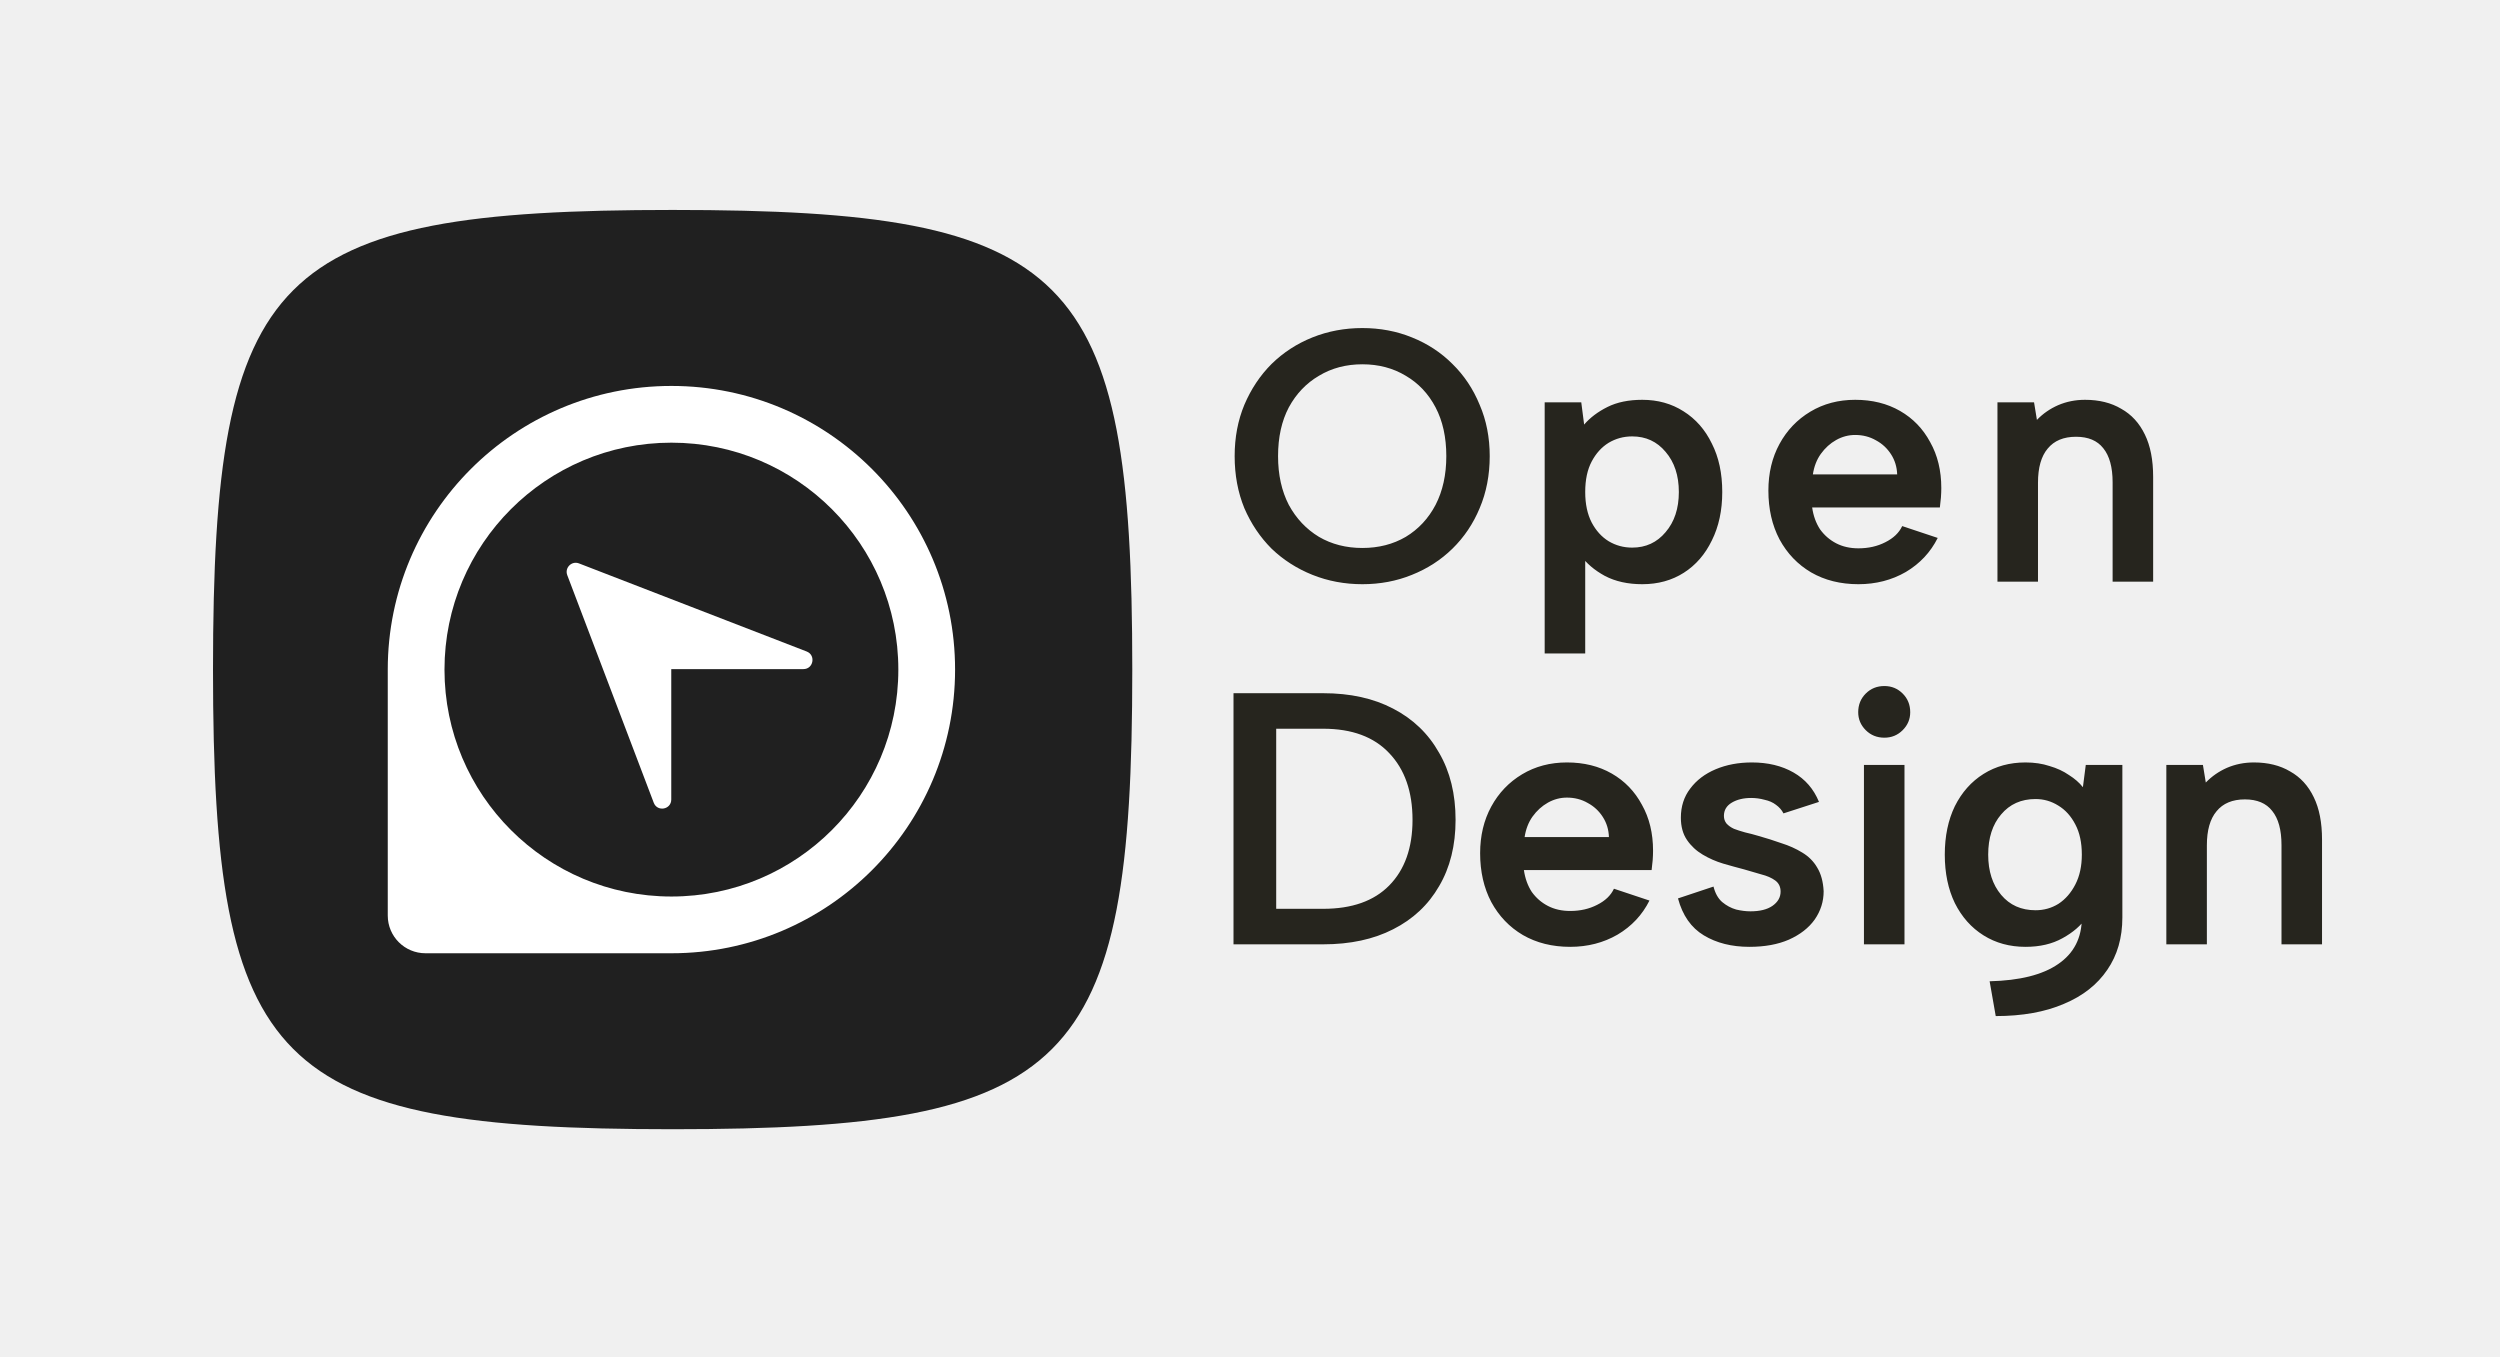
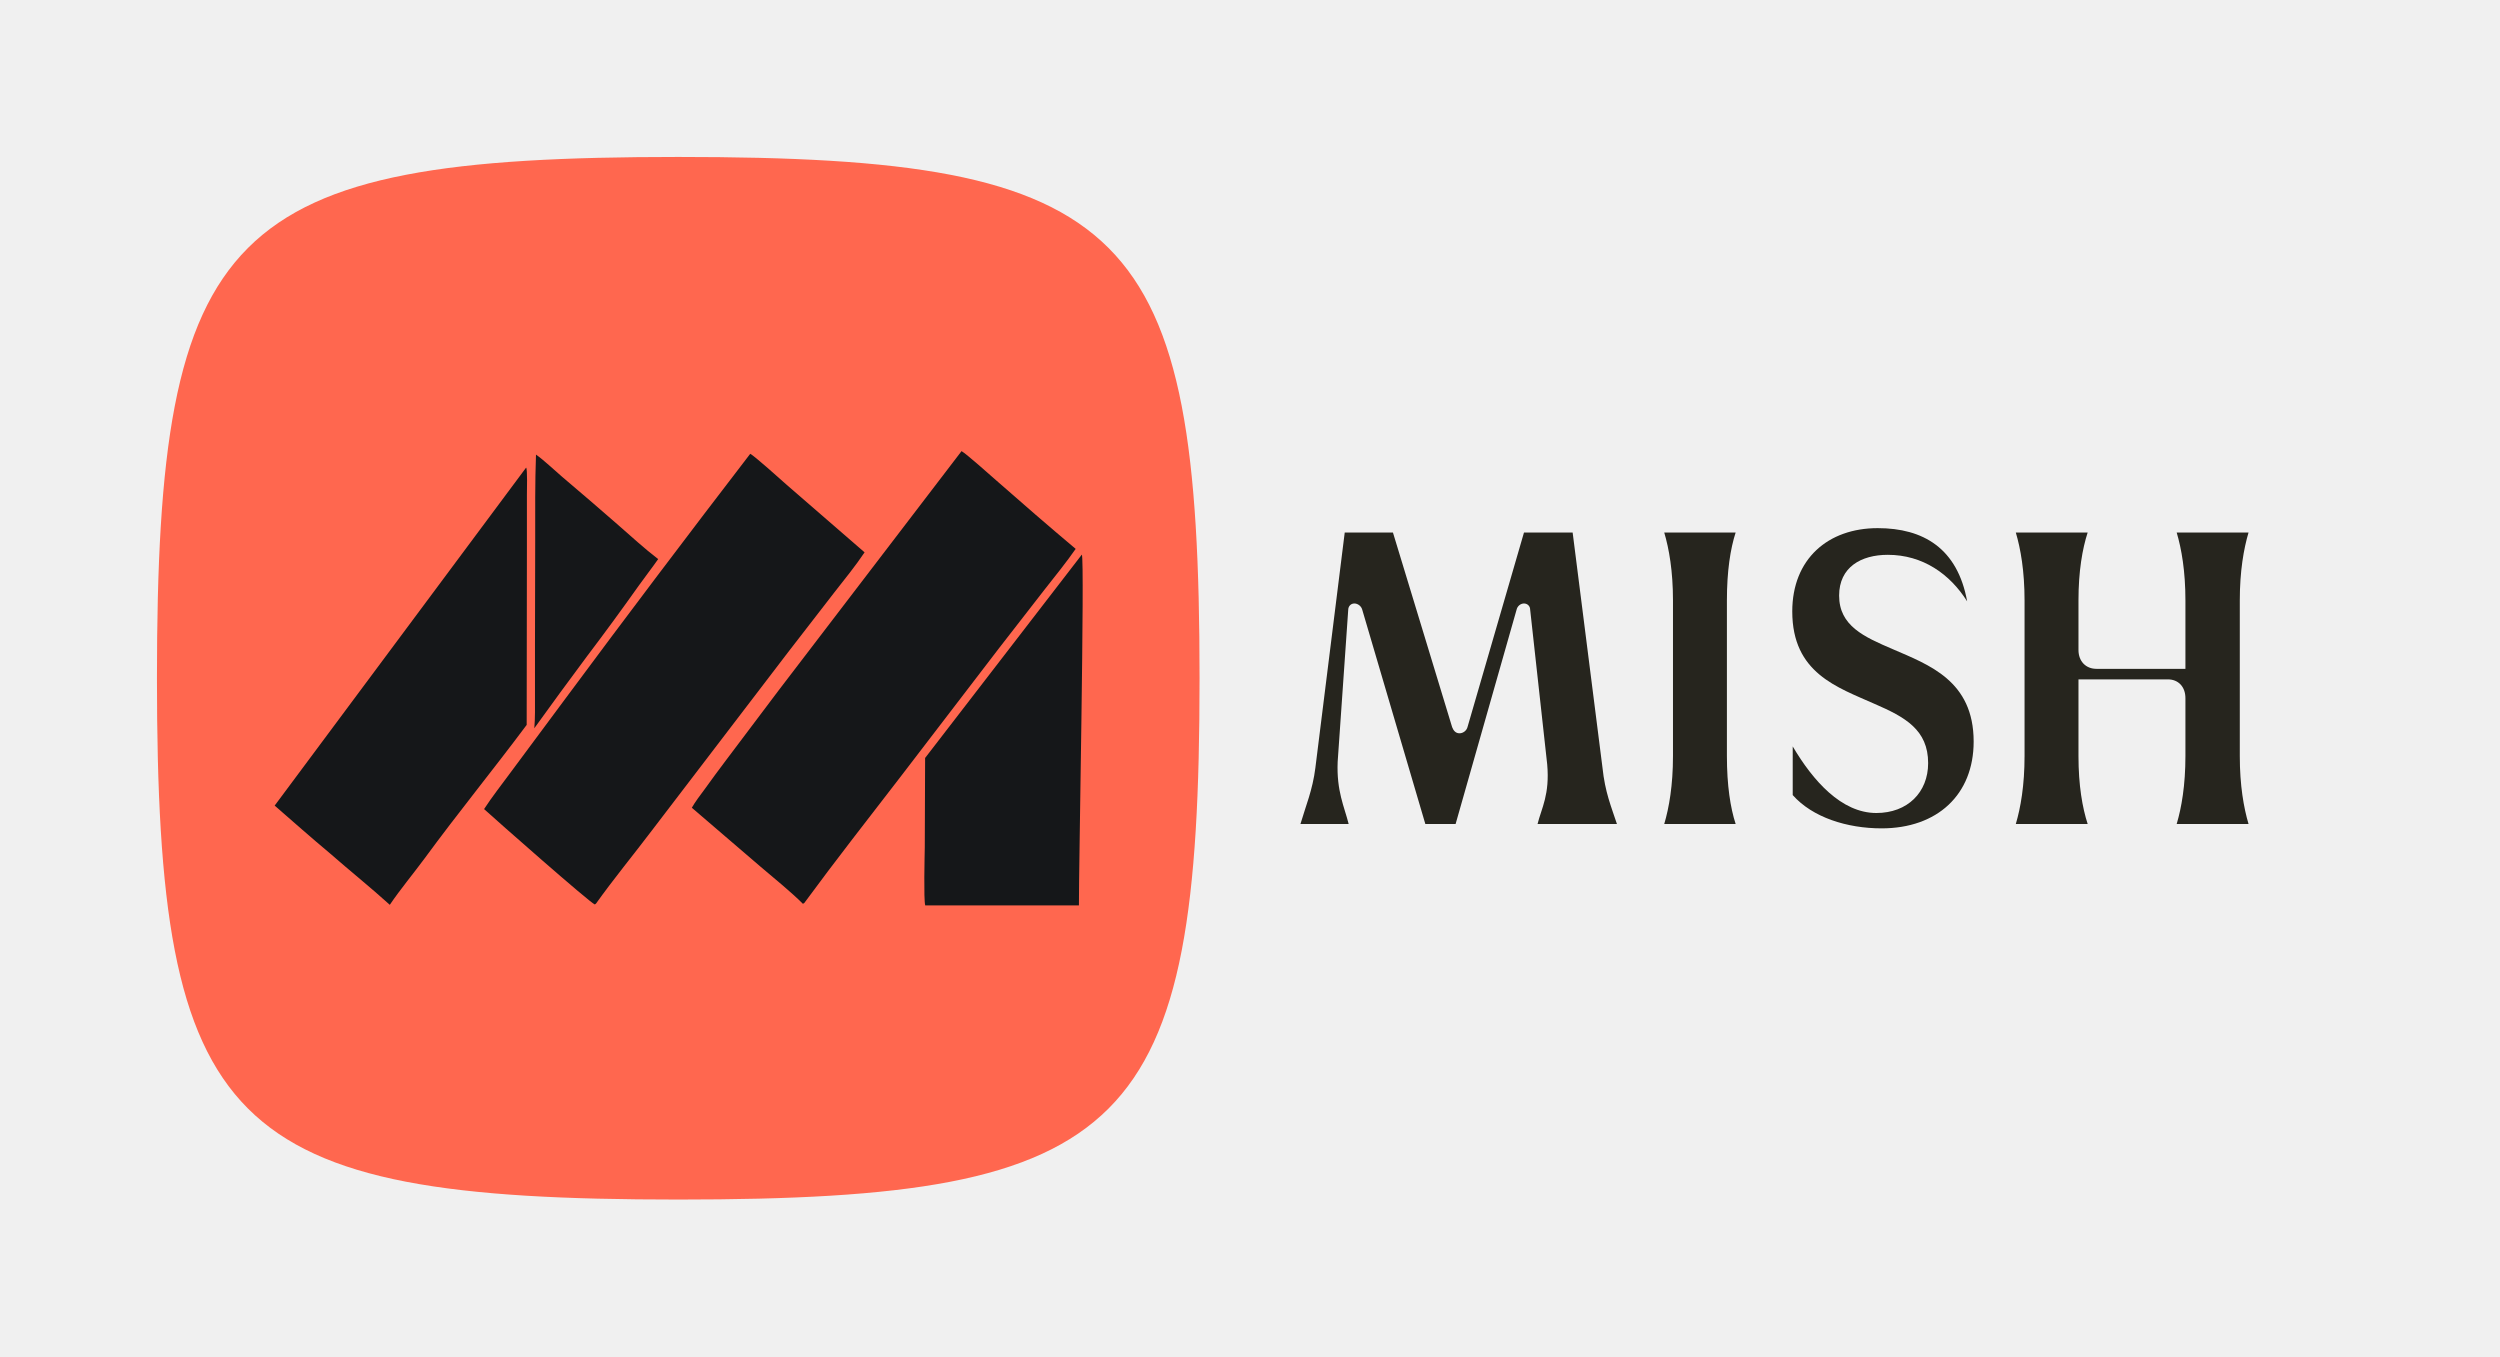
<svg xmlns="http://www.w3.org/2000/svg" width="223" height="121" viewBox="0 0 223 121" fill="none">
-   <path d="M118.029 61.834C120.44 61.834 122.52 62.293 124.269 63.21C126.04 64.128 127.405 65.44 128.365 67.146C129.347 68.832 129.837 70.826 129.837 73.13C129.837 75.413 129.347 77.386 128.365 79.05C127.405 80.714 126.04 81.994 124.269 82.89C122.52 83.786 120.44 84.234 118.029 84.234H110.029V61.834H118.029ZM118.029 81.066C120.589 81.066 122.552 80.373 123.917 78.986C125.304 77.578 125.997 75.626 125.997 73.13C125.997 70.613 125.304 68.629 123.917 67.178C122.552 65.728 120.589 65.002 118.029 65.002H113.837V81.066H118.029ZM140.06 84.458C138.46 84.458 137.052 84.106 135.836 83.402C134.642 82.698 133.703 81.717 133.02 80.458C132.359 79.2 132.028 77.749 132.028 76.106C132.028 74.549 132.359 73.162 133.02 71.946C133.682 70.73 134.599 69.77 135.772 69.066C136.946 68.362 138.279 68.01 139.772 68.01C141.287 68.01 142.62 68.341 143.772 69.002C144.924 69.664 145.82 70.592 146.46 71.786C147.122 72.96 147.452 74.325 147.452 75.882C147.452 76.138 147.442 76.416 147.42 76.714C147.399 76.992 147.367 77.29 147.324 77.61H135.932C136.039 78.357 136.274 79.008 136.636 79.562C137.02 80.096 137.5 80.512 138.076 80.81C138.652 81.109 139.314 81.258 140.06 81.258C140.956 81.258 141.756 81.077 142.46 80.714C143.186 80.352 143.687 79.872 143.964 79.274L147.132 80.33C146.492 81.61 145.543 82.624 144.284 83.37C143.026 84.096 141.618 84.458 140.06 84.458ZM143.516 74.666C143.495 74.005 143.314 73.408 142.972 72.874C142.631 72.341 142.183 71.925 141.628 71.626C141.074 71.306 140.455 71.146 139.772 71.146C139.175 71.146 138.61 71.296 138.076 71.594C137.543 71.893 137.084 72.309 136.7 72.842C136.338 73.354 136.103 73.962 135.996 74.666H143.516ZM152.845 79.082C152.994 79.68 153.25 80.138 153.613 80.458C153.997 80.778 154.413 81.002 154.861 81.13C155.309 81.237 155.736 81.29 156.141 81.29C156.973 81.29 157.624 81.13 158.093 80.81C158.584 80.469 158.829 80.042 158.829 79.53C158.829 79.104 158.669 78.773 158.349 78.538C158.029 78.304 157.613 78.122 157.101 77.994C156.61 77.845 156.098 77.696 155.565 77.546C154.989 77.397 154.37 77.226 153.709 77.034C153.069 76.842 152.461 76.576 151.885 76.234C151.309 75.893 150.84 75.456 150.477 74.922C150.114 74.389 149.933 73.728 149.933 72.938C149.933 71.936 150.21 71.072 150.765 70.346C151.32 69.6 152.077 69.024 153.037 68.618C153.997 68.213 155.074 68.01 156.269 68.01C157.698 68.01 158.936 68.309 159.981 68.906C161.026 69.504 161.784 70.378 162.253 71.53L159.085 72.554C158.936 72.256 158.712 72 158.413 71.786C158.136 71.573 157.794 71.424 157.389 71.338C157.005 71.232 156.61 71.178 156.205 71.178C155.522 71.178 154.946 71.317 154.477 71.594C154.008 71.872 153.773 72.266 153.773 72.778C153.773 73.034 153.848 73.258 153.997 73.45C154.168 73.642 154.392 73.802 154.669 73.93C154.946 74.037 155.277 74.144 155.661 74.25C156.045 74.336 156.45 74.442 156.877 74.57C157.56 74.762 158.232 74.976 158.893 75.21C159.576 75.424 160.194 75.701 160.749 76.042C161.325 76.384 161.773 76.832 162.093 77.386C162.434 77.941 162.626 78.645 162.669 79.498C162.669 80.416 162.402 81.258 161.869 82.026C161.336 82.773 160.568 83.37 159.565 83.818C158.584 84.245 157.41 84.458 156.045 84.458C154.466 84.458 153.112 84.117 151.981 83.434C150.85 82.752 150.082 81.653 149.677 80.138L152.845 79.082ZM166.264 68.234H169.88V84.234H166.264V68.234ZM168.088 65.802C167.427 65.802 166.872 65.578 166.424 65.13C165.976 64.682 165.752 64.149 165.752 63.53C165.752 62.869 165.976 62.314 166.424 61.866C166.872 61.418 167.427 61.194 168.088 61.194C168.728 61.194 169.272 61.418 169.72 61.866C170.168 62.314 170.392 62.869 170.392 63.53C170.392 64.149 170.168 64.682 169.72 65.13C169.272 65.578 168.728 65.802 168.088 65.802ZM186.051 68.234H189.315V81.834C189.315 83.648 188.867 85.205 187.971 86.506C187.075 87.829 185.784 88.842 184.099 89.546C182.413 90.272 180.387 90.634 178.019 90.634L177.475 87.53C180.163 87.466 182.2 86.954 183.587 85.994C184.995 85.034 185.699 83.658 185.699 81.866V81.834H186.115C185.624 82.56 184.909 83.178 183.971 83.69C183.053 84.202 181.955 84.458 180.675 84.458C179.267 84.458 178.019 84.117 176.931 83.434C175.843 82.752 174.989 81.792 174.371 80.554C173.773 79.317 173.475 77.877 173.475 76.234C173.475 74.592 173.773 73.152 174.371 71.914C174.989 70.677 175.843 69.717 176.931 69.034C178.019 68.352 179.267 68.01 180.675 68.01C181.464 68.01 182.179 68.117 182.819 68.33C183.48 68.522 184.056 68.789 184.547 69.13C185.059 69.45 185.475 69.813 185.795 70.218L186.051 68.234ZM177.347 76.234C177.347 77.706 177.731 78.901 178.499 79.818C179.267 80.736 180.291 81.194 181.571 81.194C182.317 81.194 183 81.002 183.619 80.618C184.237 80.213 184.739 79.637 185.123 78.89C185.507 78.144 185.699 77.258 185.699 76.234C185.699 75.168 185.507 74.272 185.123 73.546C184.739 72.8 184.227 72.234 183.587 71.85C182.968 71.466 182.296 71.274 181.571 71.274C180.291 71.274 179.267 71.733 178.499 72.65C177.731 73.546 177.347 74.741 177.347 76.234ZM193.237 68.234H196.501L196.757 69.802C197.291 69.248 197.92 68.81 198.645 68.49C199.392 68.17 200.192 68.01 201.045 68.01C202.304 68.01 203.381 68.277 204.277 68.81C205.195 69.322 205.899 70.09 206.389 71.114C206.88 72.117 207.125 73.376 207.125 74.89V84.234H203.509V75.37C203.509 74.026 203.232 73.013 202.677 72.33C202.144 71.648 201.333 71.306 200.245 71.306C199.136 71.306 198.293 71.658 197.717 72.362C197.141 73.045 196.853 74.058 196.853 75.402V84.234H193.237V68.234Z" fill="#26251E" />
-   <path d="M121.523 52.111C119.945 52.111 118.462 51.833 117.075 51.279C115.689 50.724 114.473 49.945 113.427 48.943C112.403 47.919 111.593 46.713 110.995 45.327C110.419 43.919 110.131 42.372 110.131 40.687C110.131 39.023 110.419 37.497 110.995 36.111C111.593 34.703 112.403 33.487 113.427 32.463C114.473 31.439 115.689 30.649 117.075 30.095C118.462 29.54 119.945 29.263 121.523 29.263C123.102 29.263 124.574 29.54 125.939 30.095C127.326 30.649 128.531 31.439 129.555 32.463C130.601 33.487 131.411 34.703 131.987 36.111C132.585 37.497 132.883 39.023 132.883 40.687C132.883 42.372 132.585 43.919 131.987 45.327C131.411 46.713 130.601 47.919 129.555 48.943C128.531 49.945 127.326 50.724 125.939 51.279C124.574 51.833 123.102 52.111 121.523 52.111ZM121.523 48.879C122.974 48.879 124.265 48.548 125.395 47.887C126.526 47.204 127.411 46.255 128.051 45.039C128.691 43.801 129.011 42.351 129.011 40.687C129.011 39.001 128.691 37.551 128.051 36.335C127.411 35.119 126.526 34.18 125.395 33.519C124.265 32.836 122.974 32.495 121.523 32.495C120.073 32.495 118.782 32.836 117.651 33.519C116.521 34.18 115.625 35.119 114.963 36.335C114.323 37.551 114.003 39.001 114.003 40.687C114.003 42.351 114.323 43.801 114.963 45.039C115.625 46.255 116.521 47.204 117.651 47.887C118.782 48.548 120.073 48.879 121.523 48.879ZM140.985 49.519L141.401 49.423V58.287H137.785V35.887H141.049L141.305 37.871C141.838 37.252 142.532 36.729 143.385 36.303C144.238 35.876 145.273 35.663 146.489 35.663C147.876 35.663 149.102 36.004 150.169 36.687C151.257 37.369 152.1 38.329 152.697 39.567C153.316 40.783 153.625 42.223 153.625 43.887C153.625 45.529 153.316 46.969 152.697 48.207C152.1 49.444 151.268 50.404 150.201 51.087C149.134 51.769 147.897 52.111 146.489 52.111C145.209 52.111 144.1 51.865 143.161 51.375C142.222 50.863 141.497 50.244 140.985 49.519ZM149.753 43.887C149.753 42.415 149.358 41.22 148.569 40.303C147.801 39.385 146.809 38.927 145.593 38.927C144.825 38.927 144.121 39.119 143.481 39.503C142.862 39.887 142.361 40.441 141.977 41.167C141.593 41.892 141.401 42.799 141.401 43.887C141.401 44.953 141.593 45.86 141.977 46.607C142.361 47.332 142.862 47.887 143.481 48.271C144.121 48.655 144.825 48.847 145.593 48.847C146.809 48.847 147.801 48.388 148.569 47.471C149.358 46.553 149.753 45.359 149.753 43.887ZM165.772 52.111C164.172 52.111 162.764 51.759 161.548 51.055C160.353 50.351 159.414 49.369 158.732 48.111C158.07 46.852 157.74 45.401 157.74 43.759C157.74 42.201 158.07 40.815 158.732 39.599C159.393 38.383 160.31 37.423 161.484 36.719C162.657 36.015 163.99 35.663 165.484 35.663C166.998 35.663 168.332 35.993 169.484 36.655C170.636 37.316 171.532 38.244 172.172 39.439C172.833 40.612 173.164 41.977 173.164 43.535C173.164 43.791 173.153 44.068 173.132 44.367C173.11 44.644 173.078 44.943 173.036 45.263H161.644C161.75 46.009 161.985 46.66 162.348 47.215C162.732 47.748 163.212 48.164 163.788 48.463C164.364 48.761 165.025 48.911 165.772 48.911C166.668 48.911 167.468 48.729 168.172 48.367C168.897 48.004 169.398 47.524 169.676 46.927L172.844 47.983C172.204 49.263 171.254 50.276 169.996 51.023C168.737 51.748 167.329 52.111 165.772 52.111ZM169.228 42.319C169.206 41.657 169.025 41.06 168.684 40.527C168.342 39.993 167.894 39.577 167.34 39.279C166.785 38.959 166.166 38.799 165.484 38.799C164.886 38.799 164.321 38.948 163.788 39.247C163.254 39.545 162.796 39.961 162.412 40.495C162.049 41.007 161.814 41.615 161.708 42.319H169.228ZM178.173 35.887H181.437L181.693 37.455C182.226 36.9 182.855 36.463 183.581 36.143C184.327 35.823 185.127 35.663 185.981 35.663C187.239 35.663 188.317 35.929 189.213 36.463C190.13 36.975 190.834 37.743 191.325 38.767C191.815 39.769 192.061 41.028 192.061 42.543V51.887H188.445V43.023C188.445 41.679 188.167 40.665 187.613 39.983C187.079 39.3 186.269 38.959 185.181 38.959C184.071 38.959 183.229 39.311 182.653 40.015C182.077 40.697 181.789 41.711 181.789 43.055V51.887H178.173V35.887Z" fill="#26251E" />
-   <g clip-path="url(#clip0_603_725)">
-     <path d="M101 59.727C101 95.302 95.575 100.727 60 100.727C24.425 100.727 19 95.302 19 59.727C19 24.151 24.425 18.727 60 18.727C95.575 18.727 101 24.151 101 59.727Z" fill="#202020" />
-     <path fill-rule="evenodd" clip-rule="evenodd" d="M59.89 34.426C73.865 34.426 85.193 45.754 85.193 59.728C85.193 73.703 73.865 85.031 59.89 85.031H37.954C36.091 85.031 34.588 83.528 34.588 81.665C34.588 76.022 34.588 64.775 34.588 59.728C34.588 45.754 45.916 34.426 59.89 34.426ZM59.891 39.486C48.711 39.486 39.648 48.549 39.648 59.728C39.648 70.908 48.711 79.97 59.891 79.97C71.07 79.97 80.132 70.908 80.132 59.728C80.132 48.549 71.07 39.486 59.891 39.486Z" fill="white" />
-     <path d="M58.314 71.605L50.6 51.304C50.35 50.647 50.992 50.003 51.645 50.255L71.955 58.113C72.791 58.436 72.561 59.684 71.665 59.684H59.877V71.315C59.877 72.216 58.635 72.447 58.314 71.605Z" fill="white" />
+   <path d="M107 60.5C107 100.85 100.85 107 60.5 107C20.15 107 14 100.85 14 60.5C14 20.15 20.15 14 60.5 14C100.85 14 107 20.15 107 60.5Z" fill="#FF674F" />
+   <g fill="#151719">
+     <path d="M85.77 40.24C86.2 40.48 88.35 42.4 88.84 42.83C91.19 44.9 93.56 46.95 95.95 48.96C95.17 50.09 94.02 51.52 93.16 52.61L89.12 57.81L80.38 69.22C77.51 72.95 74.52 76.76 71.74 80.55C71.72 80.56 71.64 80.61 71.62 80.62C70.65 79.64 68.93 78.23 67.83 77.3L61.71 72.05C61.99 71.55 62.49 70.89 62.84 70.42C63.48 69.52 64.14 68.64 64.8 67.76L69.44 61.6L85.77 40.24Z" />
+     <path d="M66.92 40.48C67.22 40.6 69.71 42.83 70.11 43.19L77.12 49.27C76.35 50.43 75.28 51.75 74.41 52.86L70.31 58.16L58.17 74.05C56.56 76.18 54.71 78.43 53.17 80.59L53.06 80.68C52.61 80.52 44.23 73.13 43.18 72.17C43.85 71.13 44.8 69.92 45.54 68.91L50.41 62.35C55.85 55.01 61.36 47.72 66.92 40.48Z" />
+     <path d="M46.93 41.71C47.06 41.84 47 43.79 47 44.14L47 48.8L46.98 64.66C44.02 68.63 40.82 72.55 37.89 76.55C36.88 77.92 35.71 79.32 34.77 80.71C33.12 79.21 31.13 77.61 29.42 76.11C27.79 74.75 26.11 73.26 24.5 71.86L46.93 41.71Z" />
+     <path d="M96.5 49.47C96.77 49.82 96.22 77.82 96.24 80.76L82.53 80.76C82.38 80.23 82.48 76.32 82.49 75.58L82.52 67.61L96.5 49.47Z" />
+     <path d="M47.81 40.55C48.49 41.02 49.46 41.95 50.13 42.52C51.81 43.94 53.48 45.38 55.14 46.83C56.31 47.85 57.48 48.93 58.71 49.87C58.15 50.67 57.54 51.45 56.97 52.25C55.46 54.38 53.93 56.47 52.36 58.54C50.77 60.67 49.21 62.81 47.66 64.96C47.74 64.09 47.72 63 47.72 62.11L47.72 57.74L47.74 48.21C47.74 45.77 47.72 42.98 47.81 40.55Z" />
  </g>
-   <defs>
-     <clipPath id="clip0_603_725">
-       <rect width="82" height="82" fill="white" transform="translate(19 18.7266)" />
-     </clipPath>
-   </defs>
+   <g fill="#26251E">
+     <path d="M117.33 68.5C117.09 70.45 116.47 71.9 116 73.5L120.3 73.5C119.91 71.94 119.21 70.57 119.32 67.95L120.26 54.42C120.26 54.07 120.5 53.83 120.81 53.83C121.12 53.83 121.43 54.07 121.51 54.38L127.14 73.5L129.84 73.5L135.28 54.38C135.35 54.07 135.63 53.83 135.94 53.83C136.25 53.83 136.49 54.07 136.49 54.38L138.01 68.18C138.25 70.88 137.5 72.09 137.15 73.5L144.23 73.5C143.72 71.94 143.17 70.68 142.94 68.46L140.28 47.5L135.94 47.5L130.9 64.86C130.82 65.17 130.51 65.41 130.19 65.41C129.84 65.41 129.65 65.17 129.53 64.86L124.25 47.5L119.95 47.5Z" />
+     <path d="M154.82 73.5C154.35 72.05 154.04 70.06 154.04 67.44L154.04 53.56C154.04 50.94 154.35 48.95 154.82 47.5L148.45 47.5C148.88 48.95 149.23 50.94 149.23 53.56L149.23 67.44C149.23 70.06 148.88 72.05 148.45 73.5Z" />
+     <path d="M159.91 70.92C161.67 72.91 164.75 73.89 167.84 73.89C172.81 73.89 176.05 70.88 176.05 66.15C176.05 60.72 172.07 59.31 168.82 57.9C166.28 56.81 164.05 55.83 164.05 53.13C164.05 50.59 166.01 49.49 168.39 49.49C171.52 49.49 173.94 51.21 175.47 53.64C174.61 48.91 171.56 47.11 167.49 47.11C163.07 47.11 159.87 49.85 159.87 54.54C159.87 60.05 163.89 61.3 167.22 62.79C169.92 63.96 171.99 65.09 171.99 68.07C171.99 70.68 170.15 72.52 167.37 72.52C164.25 72.52 161.71 69.63 159.91 66.58Z" />
+     <path d="M186.22 73.5C185.75 72.05 185.4 70.06 185.4 67.44L185.4 60.6L193.37 60.6C194.31 60.6 194.94 61.26 194.94 62.28L194.94 67.44C194.94 70.06 194.59 72.05 194.16 73.5L200.57 73.5C200.14 72.05 199.79 70.06 199.79 67.44L199.79 53.56C199.79 50.94 200.14 48.95 200.57 47.5L194.16 47.5C194.59 48.95 194.94 50.94 194.94 53.56L194.94 59.66L187 59.66C186.06 59.66 185.4 58.99 185.4 57.98L185.4 53.56C185.4 50.94 185.75 48.95 186.22 47.5L179.81 47.5C180.24 48.95 180.59 50.94 180.59 53.56L180.59 67.44C180.59 70.06 180.24 72.05 179.81 73.5Z" />
+   </g>
</svg>
